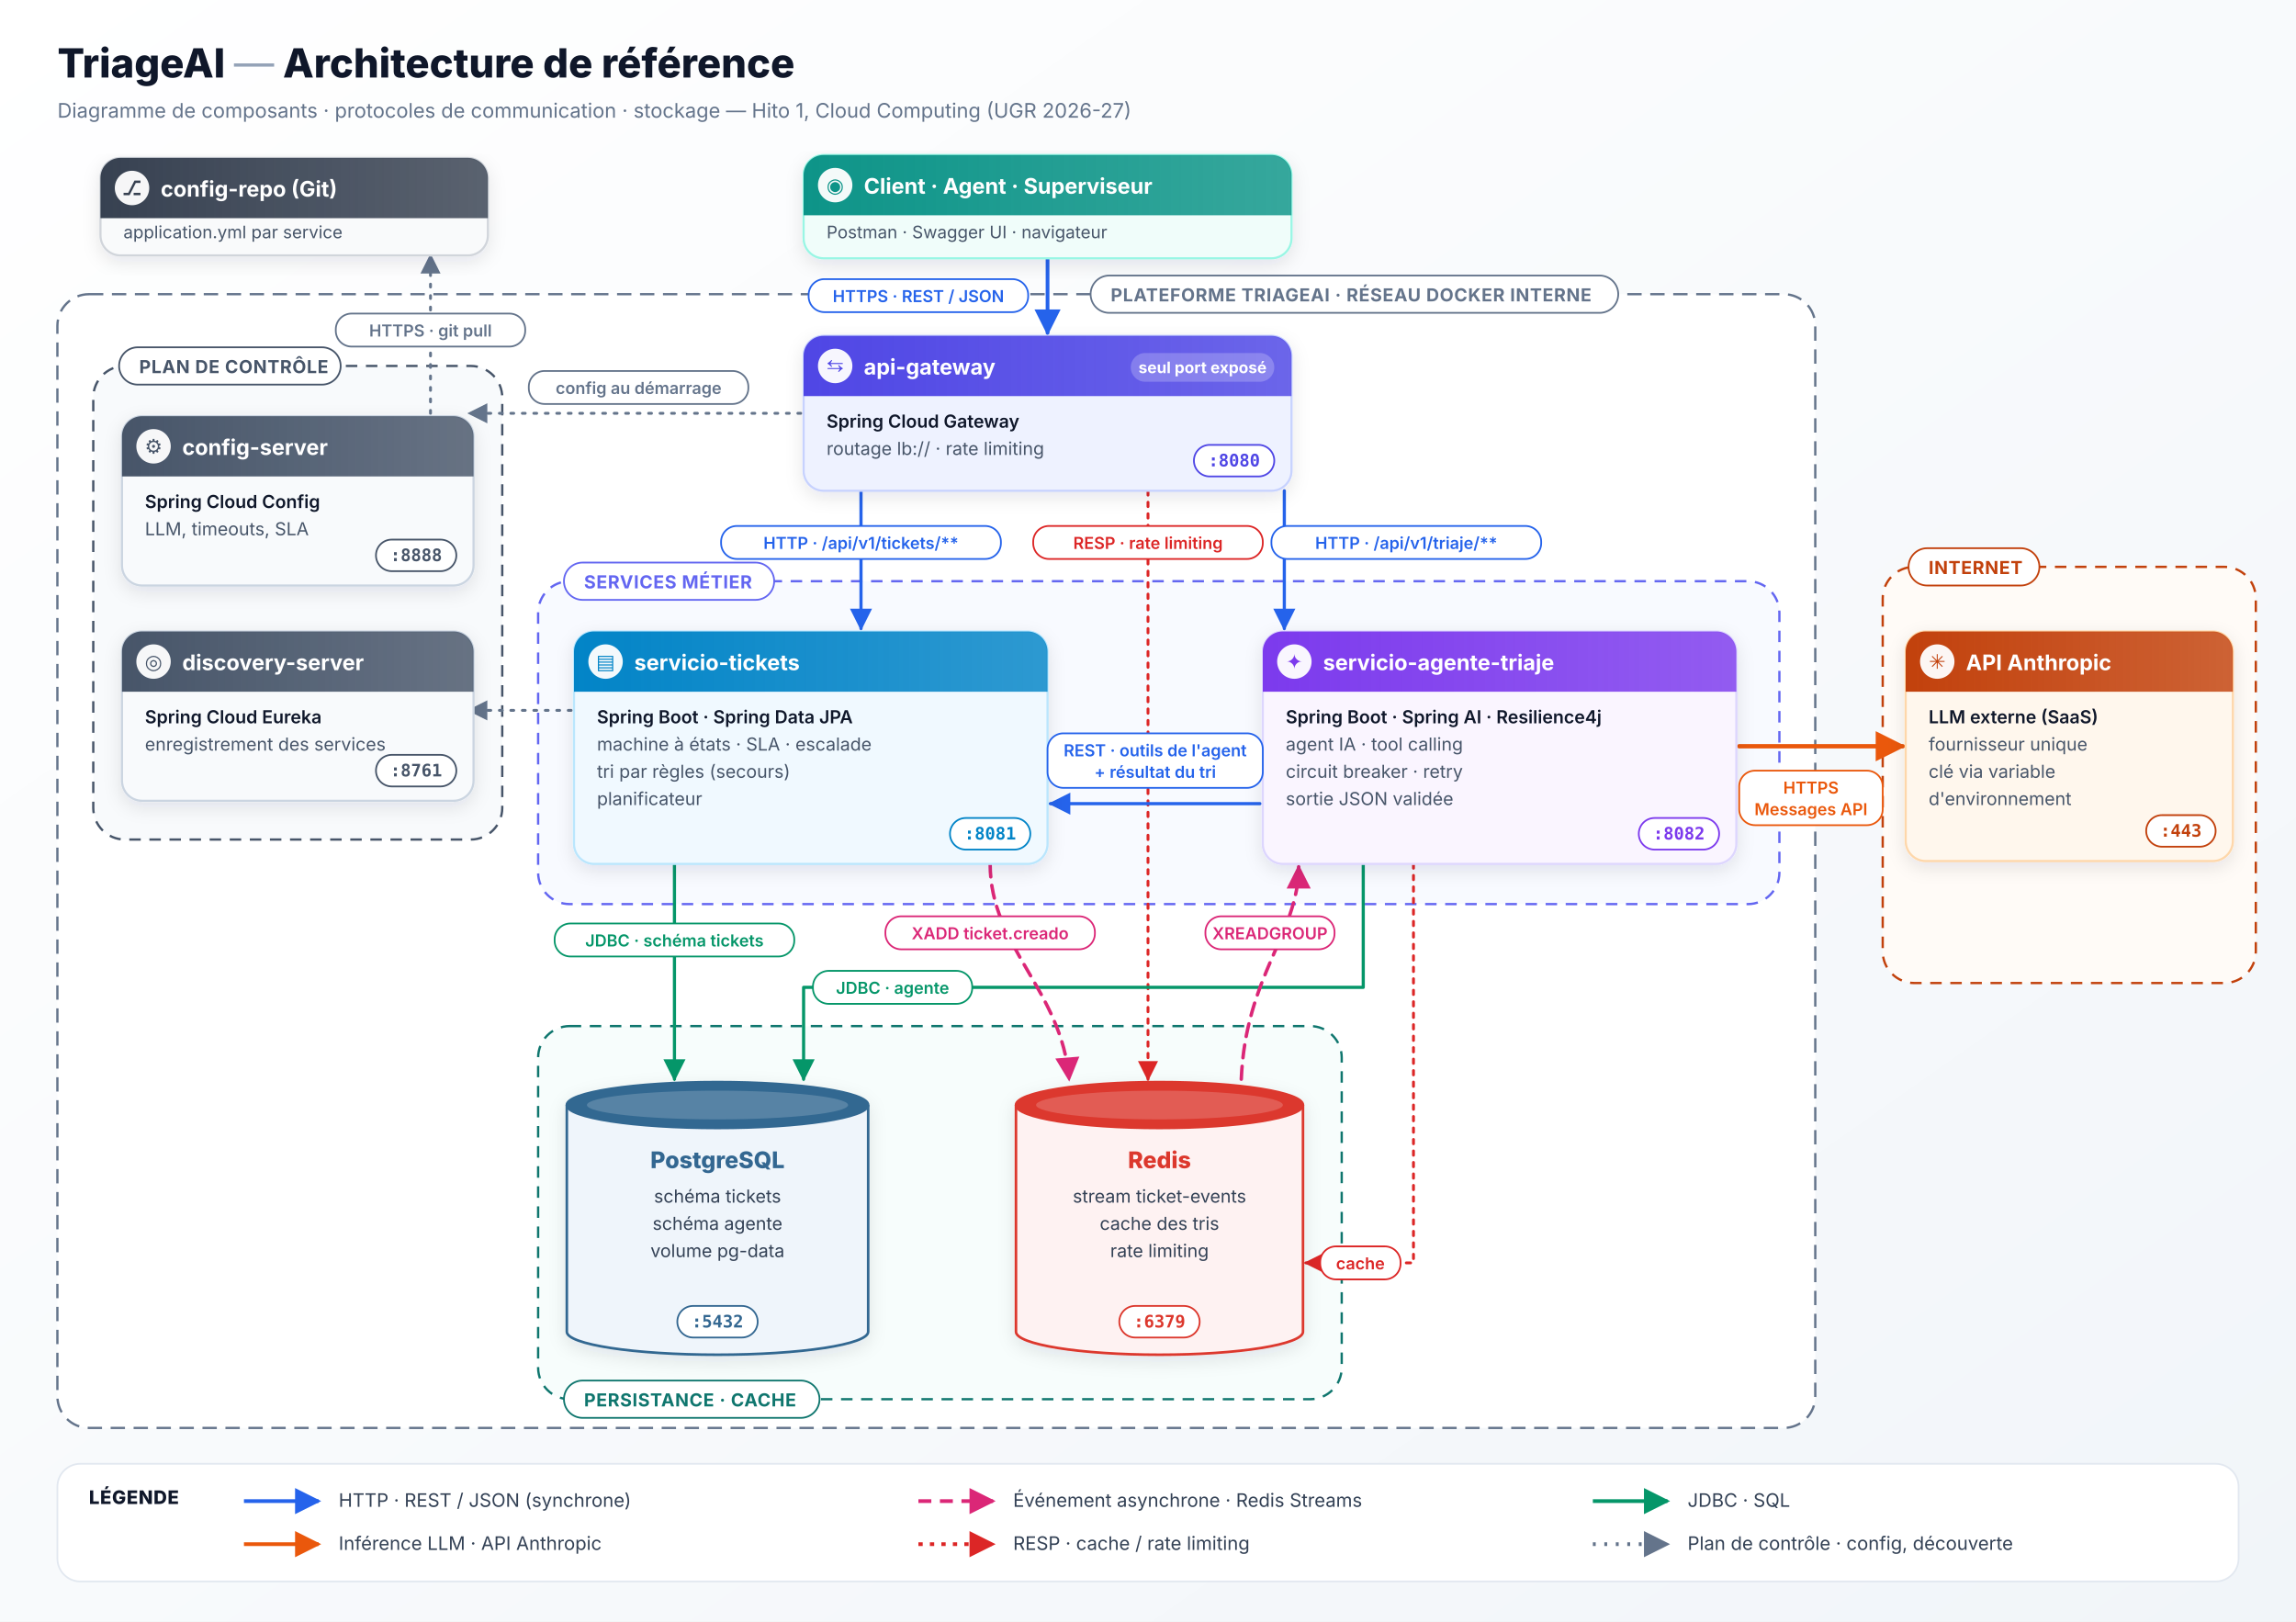
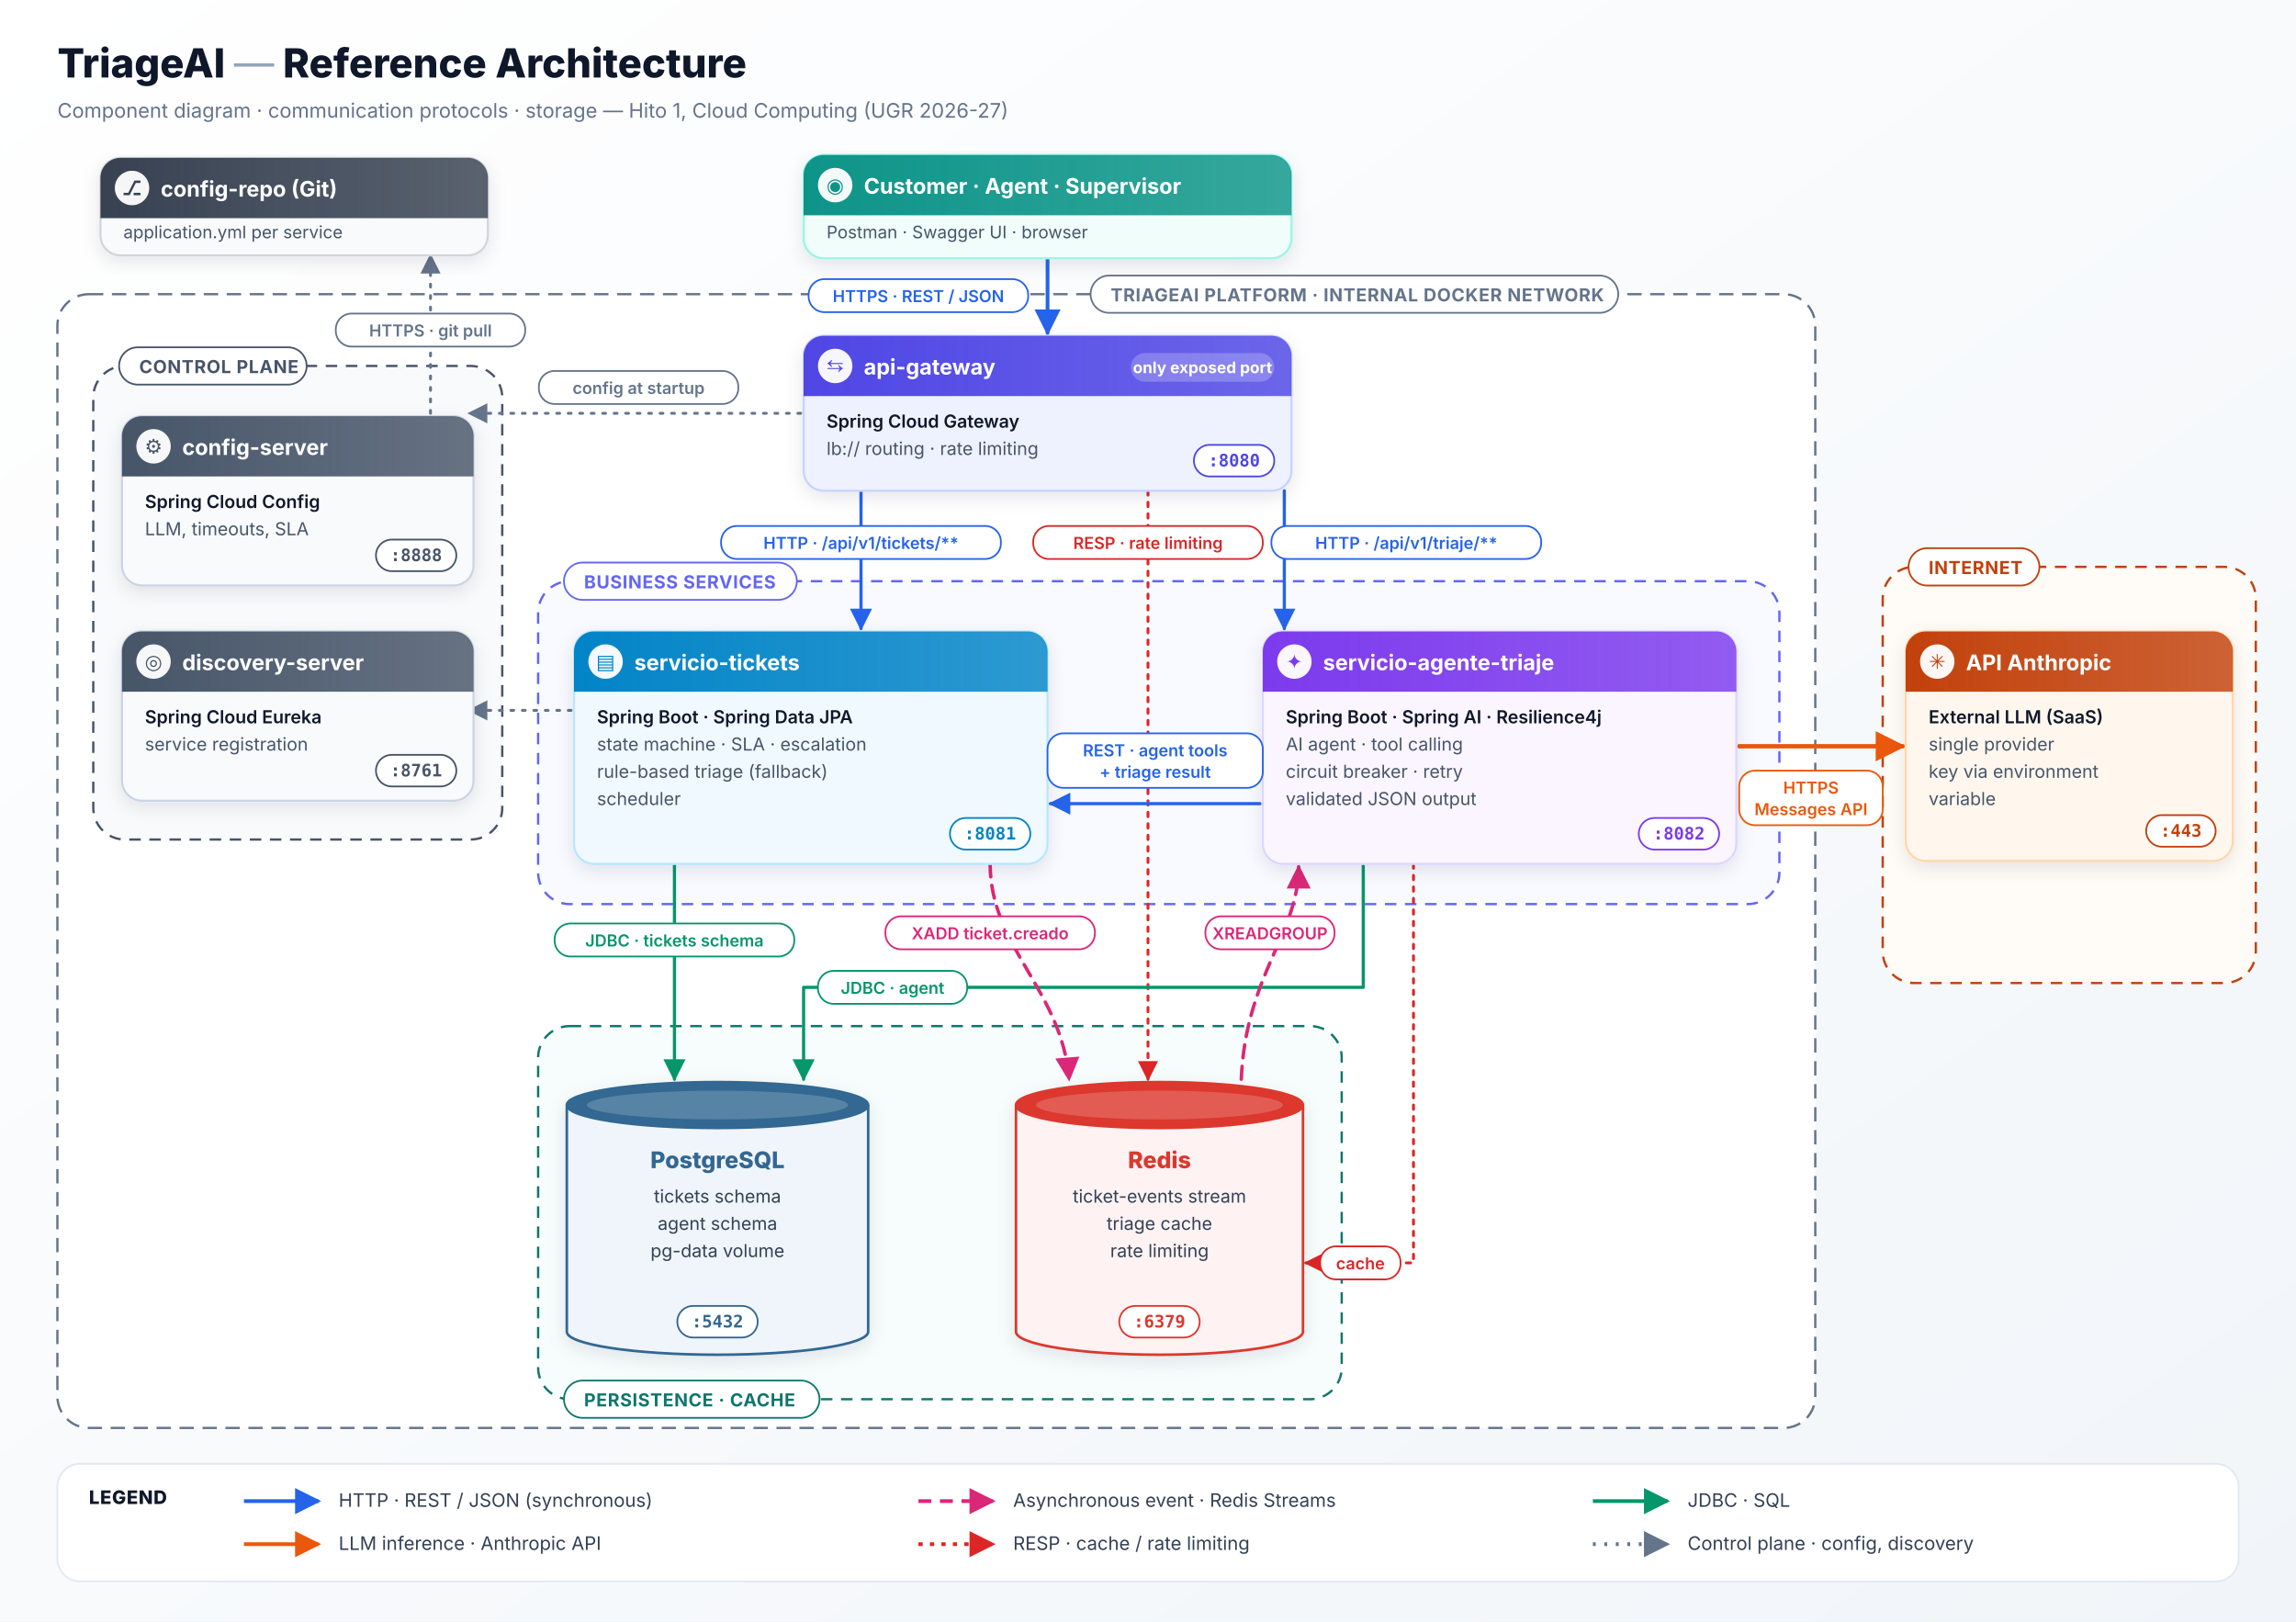
<svg xmlns="http://www.w3.org/2000/svg" width="1600" height="1130" viewBox="0 0 1600 1130" font-family="Inter, 'Segoe UI', Helvetica, Arial, sans-serif">
  <defs>
    <filter id="sh" x="-10%" y="-10%" width="120%" height="130%">
      <feDropShadow dx="0" dy="4" stdDeviation="6" flood-color="#0F172A" flood-opacity="0.10" />
    </filter>
    <linearGradient id="bg" x1="0" y1="0" x2="1" y2="1">
      <stop offset="0" stop-color="#FFFFFF" />
      <stop offset="1" stop-color="#F1F5F9" />
    </linearGradient>
    <marker id="m-rest" viewBox="0 0 10 10" refX="9" refY="5" markerWidth="7" markerHeight="7" orient="auto-start-reverse">
      <path d="M0,0 L10,5 L0,10 z" fill="#2563EB" />
    </marker>
    <marker id="m-async" viewBox="0 0 10 10" refX="9" refY="5" markerWidth="7" markerHeight="7" orient="auto-start-reverse">
      <path d="M0,0 L10,5 L0,10 z" fill="#DB2777" />
    </marker>
    <marker id="m-jdbc" viewBox="0 0 10 10" refX="9" refY="5" markerWidth="7" markerHeight="7" orient="auto-start-reverse">
      <path d="M0,0 L10,5 L0,10 z" fill="#059669" />
    </marker>
    <marker id="m-llm" viewBox="0 0 10 10" refX="9" refY="5" markerWidth="7" markerHeight="7" orient="auto-start-reverse">
      <path d="M0,0 L10,5 L0,10 z" fill="#EA580C" />
    </marker>
    <marker id="m-resp" viewBox="0 0 10 10" refX="9" refY="5" markerWidth="7" markerHeight="7" orient="auto-start-reverse">
      <path d="M0,0 L10,5 L0,10 z" fill="#DC2626" />
    </marker>
    <marker id="m-control" viewBox="0 0 10 10" refX="9" refY="5" markerWidth="7" markerHeight="7" orient="auto-start-reverse">
      <path d="M0,0 L10,5 L0,10 z" fill="#64748B" />
    </marker>
    <linearGradient id="h-client" x1="0" y1="0" x2="1" y2="0">
      <stop offset="0" stop-color="#0D9488" />
      <stop offset="1" stop-color="#0D9488" stop-opacity="0.82" />
    </linearGradient>
    <linearGradient id="h-gateway" x1="0" y1="0" x2="1" y2="0">
      <stop offset="0" stop-color="#4F46E5" />
      <stop offset="1" stop-color="#4F46E5" stop-opacity="0.82" />
    </linearGradient>
    <linearGradient id="h-control" x1="0" y1="0" x2="1" y2="0">
      <stop offset="0" stop-color="#475569" />
      <stop offset="1" stop-color="#475569" stop-opacity="0.82" />
    </linearGradient>
    <linearGradient id="h-tickets" x1="0" y1="0" x2="1" y2="0">
      <stop offset="0" stop-color="#0284C7" />
      <stop offset="1" stop-color="#0284C7" stop-opacity="0.82" />
    </linearGradient>
    <linearGradient id="h-agente" x1="0" y1="0" x2="1" y2="0">
      <stop offset="0" stop-color="#7C3AED" />
      <stop offset="1" stop-color="#7C3AED" stop-opacity="0.82" />
    </linearGradient>
    <linearGradient id="h-postgres" x1="0" y1="0" x2="1" y2="0">
      <stop offset="0" stop-color="#336791" />
      <stop offset="1" stop-color="#336791" stop-opacity="0.82" />
    </linearGradient>
    <linearGradient id="h-redis" x1="0" y1="0" x2="1" y2="0">
      <stop offset="0" stop-color="#DC382D" />
      <stop offset="1" stop-color="#DC382D" stop-opacity="0.82" />
    </linearGradient>
    <linearGradient id="h-anthropic" x1="0" y1="0" x2="1" y2="0">
      <stop offset="0" stop-color="#C2410C" />
      <stop offset="1" stop-color="#C2410C" stop-opacity="0.82" />
    </linearGradient>
    <linearGradient id="h-git" x1="0" y1="0" x2="1" y2="0">
      <stop offset="0" stop-color="#374151" />
      <stop offset="1" stop-color="#374151" stop-opacity="0.82" />
    </linearGradient>
  </defs>
  <rect width="1600" height="1130" fill="url(#bg)" />
-   <text x="40" y="54" font-size="28" font-weight="800" fill="#0F172A">TriageAI <tspan fill="#94A3B8" font-weight="400">—</tspan> Architecture de référence</text>
-   <text x="40" y="82" font-size="14" fill="#64748B">Diagramme de composants · protocoles de communication · stockage — Hito 1, Cloud Computing (UGR 2026-27)</text>
+   <text x="40" y="54" font-size="28" font-weight="800" fill="#0F172A">TriageAI <tspan fill="#94A3B8" font-weight="400">—</tspan> Reference Architecture</text>
+   <text x="40" y="82" font-size="14" fill="#64748B">Component diagram · communication protocols · storage — Hito 1, Cloud Computing (UGR 2026-27)</text>
  <rect x="40" y="205" width="1225" height="790" rx="22" fill="#FFFFFF" stroke="#64748B" stroke-width="1.6" stroke-dasharray="10 6" />
  <rect x="760" y="192" width="367.7" height="26" rx="13" fill="#FFFFFF" stroke="#64748B" stroke-width="1.2" />
-   <text x="774" y="210" font-size="12.5" font-weight="700" fill="#64748B" letter-spacing="0.4">PLATEFORME TRIAGEAI · RÉSEAU DOCKER INTERNE</text>
+   <text x="774" y="210" font-size="12.5" font-weight="700" fill="#64748B" letter-spacing="0.4">TRIAGEAI PLATFORM · INTERNAL DOCKER NETWORK</text>
  <rect x="65" y="255" width="285" height="330" rx="22" fill="#F8FAFC" stroke="#475569" stroke-width="1.6" stroke-dasharray="8 6" />
-   <rect x="83" y="242" width="154.4" height="26" rx="13" fill="#FFFFFF" stroke="#475569" stroke-width="1.2" />
-   <text x="97" y="260" font-size="12.5" font-weight="700" fill="#475569" letter-spacing="0.4">PLAN DE CONTRÔLE</text>
+   <rect x="83" y="242" width="130.7" height="26" rx="13" fill="#FFFFFF" stroke="#475569" stroke-width="1.2" />
+   <text x="97" y="260" font-size="12.5" font-weight="700" fill="#475569" letter-spacing="0.4">CONTROL PLANE</text>
  <rect x="375" y="405" width="865" height="225" rx="22" fill="#F8FAFF" stroke="#6366F1" stroke-width="1.6" stroke-dasharray="8 6" />
-   <rect x="393" y="392" width="146.5" height="26" rx="13" fill="#FFFFFF" stroke="#6366F1" stroke-width="1.2" />
-   <text x="407" y="410" font-size="12.5" font-weight="700" fill="#6366F1" letter-spacing="0.4">SERVICES MÉTIER</text>
+   <rect x="393" y="392" width="162.3" height="26" rx="13" fill="#FFFFFF" stroke="#6366F1" stroke-width="1.2" />
+   <text x="407" y="410" font-size="12.5" font-weight="700" fill="#6366F1" letter-spacing="0.4">BUSINESS SERVICES</text>
  <rect x="375" y="715" width="560" height="260" rx="22" fill="#F7FDFC" stroke="#0F766E" stroke-width="1.6" stroke-dasharray="8 6" />
  <rect x="393" y="962" width="178.1" height="26" rx="13" fill="#FFFFFF" stroke="#0F766E" stroke-width="1.2" />
-   <text x="407" y="980" font-size="12.5" font-weight="700" fill="#0F766E" letter-spacing="0.4">PERSISTANCE · CACHE</text>
+   <text x="407" y="980" font-size="12.5" font-weight="700" fill="#0F766E" letter-spacing="0.4">PERSISTENCE · CACHE</text>
  <rect x="1312" y="395" width="260" height="290" rx="22" fill="#FFFBF7" stroke="#C2410C" stroke-width="1.6" stroke-dasharray="8 6" />
  <rect x="1330" y="382" width="91.2" height="26" rx="13" fill="#FFFFFF" stroke="#C2410C" stroke-width="1.2" />
  <text x="1344" y="400" font-size="12.5" font-weight="700" fill="#C2410C" letter-spacing="0.4">INTERNET</text>
  <path d="M730,180 V232" fill="none" stroke="#2563EB" stroke-width="2.6" stroke-linecap="round" stroke-linejoin="round" marker-end="url(#m-rest)" />
  <path d="M600,342 V438" fill="none" stroke="#2563EB" stroke-width="2.2" stroke-linecap="round" stroke-linejoin="round" marker-end="url(#m-rest)" />
  <path d="M895,342 V438" fill="none" stroke="#2563EB" stroke-width="2.2" stroke-linecap="round" stroke-linejoin="round" marker-end="url(#m-rest)" />
  <path d="M800,342 V752" fill="none" stroke="#DC2626" stroke-width="2" stroke-dasharray="3 5" stroke-linecap="round" stroke-linejoin="round" marker-end="url(#m-resp)" />
  <path d="M878,560 H732" fill="none" stroke="#2563EB" stroke-width="2.2" stroke-linecap="round" stroke-linejoin="round" marker-end="url(#m-rest)" />
  <path d="M470,602 V752" fill="none" stroke="#059669" stroke-width="2.2" stroke-linecap="round" stroke-linejoin="round" marker-end="url(#m-jdbc)" />
  <path d="M950,602 V688 H560 V752" fill="none" stroke="#059669" stroke-width="2.2" stroke-linecap="round" stroke-linejoin="round" marker-end="url(#m-jdbc)" />
  <path d="M690,602 C690,660 740,690 745,752" fill="none" stroke="#DB2777" stroke-width="2.4" stroke-dasharray="9 6" stroke-linecap="round" stroke-linejoin="round" marker-end="url(#m-async)" />
  <path d="M865,752 C868,680 905,650 905,604" fill="none" stroke="#DB2777" stroke-width="2.4" stroke-dasharray="9 6" stroke-linecap="round" stroke-linejoin="round" marker-end="url(#m-async)" />
  <path d="M985,602 V880 H910" fill="none" stroke="#DC2626" stroke-width="2" stroke-dasharray="3 5" stroke-linecap="round" stroke-linejoin="round" marker-end="url(#m-resp)" />
  <path d="M1212,520 H1326" fill="none" stroke="#EA580C" stroke-width="3" stroke-linecap="round" stroke-linejoin="round" marker-end="url(#m-llm)" />
  <path d="M558,288 H327" fill="none" stroke="#64748B" stroke-width="2" stroke-dasharray="2 6" stroke-linecap="round" stroke-linejoin="round" marker-end="url(#m-control)" />
  <path d="M398,495 H327" fill="none" stroke="#64748B" stroke-width="2" stroke-dasharray="2 6" stroke-linecap="round" stroke-linejoin="round" marker-end="url(#m-control)" />
  <path d="M300,288 V178" fill="none" stroke="#64748B" stroke-width="2" stroke-dasharray="2 6" stroke-linecap="round" stroke-linejoin="round" marker-end="url(#m-control)" />
  <g filter="url(#sh)">
    <rect x="70" y="110" width="270" height="68" rx="14" fill="#F9FAFB" stroke="#D1D5DB" stroke-width="1.5" />
  </g>
  <path d="M70,124 a14,14 0 0 1 14,-14 h242 a14,14 0 0 1 14,14 v28 h-270 z" fill="url(#h-git)" />
  <circle cx="92" cy="131" r="12" fill="#FFFFFF" fill-opacity="0.95" />
  <text x="92" y="136" font-size="14" text-anchor="middle" font-weight="700" fill="#374151">⎇</text>
  <text x="112" y="137" font-size="15" font-weight="700" fill="#FFFFFF">config-repo (Git)</text>
-   <text x="86" y="166" font-size="12" fill="#475569">application.yml par service</text>
+   <text x="86" y="166" font-size="12" fill="#475569">application.yml per service</text>
  <g filter="url(#sh)">
    <rect x="560" y="108" width="340" height="72" rx="14" fill="#F0FDFA" stroke="#99F6E4" stroke-width="1.5" />
  </g>
  <path d="M560,122 a14,14 0 0 1 14,-14 h312 a14,14 0 0 1 14,14 v28 h-340 z" fill="url(#h-client)" />
  <circle cx="582" cy="129" r="12" fill="#FFFFFF" fill-opacity="0.95" />
  <text x="582" y="134" font-size="14" text-anchor="middle" font-weight="700" fill="#0D9488">◉</text>
-   <text x="602" y="135" font-size="15" font-weight="700" fill="#FFFFFF">Client · Agent · Superviseur</text>
-   <text x="576" y="166" font-size="12" fill="#475569">Postman · Swagger UI · navigateur</text>
+   <text x="602" y="135" font-size="15" font-weight="700" fill="#FFFFFF">Customer · Agent · Supervisor</text>
+   <text x="576" y="166" font-size="12" fill="#475569">Postman · Swagger UI · browser</text>
  <g filter="url(#sh)">
    <rect x="560" y="234" width="340" height="108" rx="14" fill="#EEF2FF" stroke="#C7D2FE" stroke-width="1.5" />
  </g>
  <path d="M560,248 a14,14 0 0 1 14,-14 h312 a14,14 0 0 1 14,14 v28 h-340 z" fill="url(#h-gateway)" />
  <circle cx="582" cy="255" r="12" fill="#FFFFFF" fill-opacity="0.95" />
  <text x="582" y="260" font-size="14" text-anchor="middle" font-weight="700" fill="#4F46E5">⇆</text>
  <text x="602" y="261" font-size="15" font-weight="700" fill="#FFFFFF">api-gateway</text>
  <text x="576" y="298" font-size="12.5" font-weight="600" fill="#0F172A">Spring Cloud Gateway</text>
-   <text x="576" y="317" font-size="12.5" font-weight="400" fill="#475569">routage lb:// · rate limiting</text>
+   <text x="576" y="317" font-size="12.5" font-weight="400" fill="#475569">lb:// routing · rate limiting</text>
  <rect x="832.0" y="310" width="56.0" height="22" rx="11" fill="#FFFFFF" stroke="#4F46E5" stroke-width="1.2" />
  <text x="860.0" y="325" font-size="12" font-weight="700" text-anchor="middle" fill="#4F46E5" font-family="'DejaVu Sans Mono', Consolas, monospace">:8080</text>
  <rect x="788" y="246" width="100" height="20" rx="10" fill="#FFFFFF" fill-opacity="0.22" />
-   <text x="838" y="260" font-size="11" font-weight="700" text-anchor="middle" fill="#FFFFFF">seul port exposé</text>
+   <text x="838" y="260" font-size="11" font-weight="700" text-anchor="middle" fill="#FFFFFF">only exposed port</text>
  <g filter="url(#sh)">
    <rect x="85" y="290" width="245" height="118" rx="14" fill="#F8FAFC" stroke="#CBD5E1" stroke-width="1.5" />
  </g>
  <path d="M85,304 a14,14 0 0 1 14,-14 h217 a14,14 0 0 1 14,14 v28 h-245 z" fill="url(#h-control)" />
  <circle cx="107" cy="311" r="12" fill="#FFFFFF" fill-opacity="0.95" />
  <text x="107" y="316" font-size="14" text-anchor="middle" font-weight="700" fill="#475569">⚙</text>
  <text x="127" y="317" font-size="15" font-weight="700" fill="#FFFFFF">config-server</text>
  <text x="101" y="354" font-size="12.5" font-weight="600" fill="#0F172A">Spring Cloud Config</text>
  <text x="101" y="373" font-size="12.5" font-weight="400" fill="#475569">LLM, timeouts, SLA</text>
  <rect x="262.0" y="376" width="56.0" height="22" rx="11" fill="#FFFFFF" stroke="#475569" stroke-width="1.2" />
  <text x="290.0" y="391" font-size="12" font-weight="700" text-anchor="middle" fill="#475569" font-family="'DejaVu Sans Mono', Consolas, monospace">:8888</text>
  <g filter="url(#sh)">
    <rect x="85" y="440" width="245" height="118" rx="14" fill="#F8FAFC" stroke="#CBD5E1" stroke-width="1.5" />
  </g>
  <path d="M85,454 a14,14 0 0 1 14,-14 h217 a14,14 0 0 1 14,14 v28 h-245 z" fill="url(#h-control)" />
  <circle cx="107" cy="461" r="12" fill="#FFFFFF" fill-opacity="0.95" />
  <text x="107" y="466" font-size="14" text-anchor="middle" font-weight="700" fill="#475569">◎</text>
  <text x="127" y="467" font-size="15" font-weight="700" fill="#FFFFFF">discovery-server</text>
  <text x="101" y="504" font-size="12.5" font-weight="600" fill="#0F172A">Spring Cloud Eureka</text>
-   <text x="101" y="523" font-size="12.5" font-weight="400" fill="#475569">enregistrement des services</text>
+   <text x="101" y="523" font-size="12.5" font-weight="400" fill="#475569">service registration</text>
  <rect x="262.0" y="526" width="56.0" height="22" rx="11" fill="#FFFFFF" stroke="#475569" stroke-width="1.2" />
  <text x="290.0" y="541" font-size="12" font-weight="700" text-anchor="middle" fill="#475569" font-family="'DejaVu Sans Mono', Consolas, monospace">:8761</text>
  <g filter="url(#sh)">
    <rect x="400" y="440" width="330" height="162" rx="14" fill="#F0F9FF" stroke="#BAE6FD" stroke-width="1.5" />
  </g>
  <path d="M400,454 a14,14 0 0 1 14,-14 h302 a14,14 0 0 1 14,14 v28 h-330 z" fill="url(#h-tickets)" />
  <circle cx="422" cy="461" r="12" fill="#FFFFFF" fill-opacity="0.95" />
  <text x="422" y="466" font-size="14" text-anchor="middle" font-weight="700" fill="#0284C7">▤</text>
  <text x="442" y="467" font-size="15" font-weight="700" fill="#FFFFFF">servicio-tickets</text>
  <text x="416" y="504" font-size="12.5" font-weight="600" fill="#0F172A">Spring Boot · Spring Data JPA</text>
-   <text x="416" y="523" font-size="12.5" font-weight="400" fill="#475569">machine à états · SLA · escalade</text>
-   <text x="416" y="542" font-size="12.5" font-weight="400" fill="#475569">tri par règles (secours)</text>
-   <text x="416" y="561" font-size="12.5" font-weight="400" fill="#475569">planificateur</text>
+   <text x="416" y="523" font-size="12.5" font-weight="400" fill="#475569">state machine · SLA · escalation</text>
+   <text x="416" y="542" font-size="12.5" font-weight="400" fill="#475569">rule-based triage (fallback)</text>
+   <text x="416" y="561" font-size="12.5" font-weight="400" fill="#475569">scheduler</text>
  <rect x="662.0" y="570" width="56.0" height="22" rx="11" fill="#FFFFFF" stroke="#0284C7" stroke-width="1.2" />
  <text x="690.0" y="585" font-size="12" font-weight="700" text-anchor="middle" fill="#0284C7" font-family="'DejaVu Sans Mono', Consolas, monospace">:8081</text>
  <g filter="url(#sh)">
    <rect x="880" y="440" width="330" height="162" rx="14" fill="#FAF5FF" stroke="#DDD6FE" stroke-width="1.5" />
  </g>
  <path d="M880,454 a14,14 0 0 1 14,-14 h302 a14,14 0 0 1 14,14 v28 h-330 z" fill="url(#h-agente)" />
  <circle cx="902" cy="461" r="12" fill="#FFFFFF" fill-opacity="0.95" />
  <text x="902" y="466" font-size="14" text-anchor="middle" font-weight="700" fill="#7C3AED">✦</text>
  <text x="922" y="467" font-size="15" font-weight="700" fill="#FFFFFF">servicio-agente-triaje</text>
  <text x="896" y="504" font-size="12.5" font-weight="600" fill="#0F172A">Spring Boot · Spring AI · Resilience4j</text>
-   <text x="896" y="523" font-size="12.5" font-weight="400" fill="#475569">agent IA · tool calling</text>
+   <text x="896" y="523" font-size="12.5" font-weight="400" fill="#475569">AI agent · tool calling</text>
  <text x="896" y="542" font-size="12.5" font-weight="400" fill="#475569">circuit breaker · retry</text>
-   <text x="896" y="561" font-size="12.5" font-weight="400" fill="#475569">sortie JSON validée</text>
+   <text x="896" y="561" font-size="12.5" font-weight="400" fill="#475569">validated JSON output</text>
  <rect x="1142.0" y="570" width="56.0" height="22" rx="11" fill="#FFFFFF" stroke="#7C3AED" stroke-width="1.2" />
  <text x="1170.0" y="585" font-size="12" font-weight="700" text-anchor="middle" fill="#7C3AED" font-family="'DejaVu Sans Mono', Consolas, monospace">:8082</text>
  <g filter="url(#sh)">
    <path d="M395.0,770 v158 a105.0,16 0 0 0 210,0 v-158" fill="#EFF5FB" stroke="#336791" stroke-width="1.8" />
    <ellipse cx="500" cy="770" rx="105.0" ry="16" fill="#336791" stroke="#336791" stroke-width="1.8" />
  </g>
  <ellipse cx="500" cy="770" rx="91.0" ry="10" fill="#FFFFFF" fill-opacity="0.18" />
  <text x="500" y="814" font-size="16" font-weight="800" text-anchor="middle" fill="#336791">PostgreSQL</text>
-   <text x="500" y="838" font-size="12.5" text-anchor="middle" fill="#334155">schéma tickets</text>
-   <text x="500" y="857" font-size="12.5" text-anchor="middle" fill="#334155">schéma agente</text>
-   <text x="500" y="876" font-size="12.5" text-anchor="middle" fill="#334155">volume pg-data</text>
+   <text x="500" y="838" font-size="12.5" text-anchor="middle" fill="#334155">tickets schema</text>
+   <text x="500" y="857" font-size="12.5" text-anchor="middle" fill="#334155">agent schema</text>
+   <text x="500" y="876" font-size="12.5" text-anchor="middle" fill="#334155">pg-data volume</text>
  <rect x="472.0" y="910" width="56.0" height="22" rx="11" fill="#FFFFFF" stroke="#336791" stroke-width="1.2" />
  <text x="500" y="925" font-size="12" font-weight="700" text-anchor="middle" fill="#336791" font-family="'DejaVu Sans Mono', Consolas, monospace">:5432</text>
  <g filter="url(#sh)">
    <path d="M708.0,770 v158 a100.0,16 0 0 0 200,0 v-158" fill="#FEF2F2" stroke="#DC382D" stroke-width="1.8" />
    <ellipse cx="808" cy="770" rx="100.0" ry="16" fill="#DC382D" stroke="#DC382D" stroke-width="1.8" />
  </g>
  <ellipse cx="808" cy="770" rx="86.0" ry="10" fill="#FFFFFF" fill-opacity="0.18" />
  <text x="808" y="814" font-size="16" font-weight="800" text-anchor="middle" fill="#DC382D">Redis</text>
-   <text x="808" y="838" font-size="12.5" text-anchor="middle" fill="#334155">stream ticket-events</text>
-   <text x="808" y="857" font-size="12.5" text-anchor="middle" fill="#334155">cache des tris</text>
+   <text x="808" y="838" font-size="12.5" text-anchor="middle" fill="#334155">ticket-events stream</text>
+   <text x="808" y="857" font-size="12.5" text-anchor="middle" fill="#334155">triage cache</text>
  <text x="808" y="876" font-size="12.5" text-anchor="middle" fill="#334155">rate limiting</text>
  <rect x="780.0" y="910" width="56.0" height="22" rx="11" fill="#FFFFFF" stroke="#DC382D" stroke-width="1.2" />
  <text x="808" y="925" font-size="12" font-weight="700" text-anchor="middle" fill="#DC382D" font-family="'DejaVu Sans Mono', Consolas, monospace">:6379</text>
  <g filter="url(#sh)">
    <rect x="1328" y="440" width="228" height="160" rx="14" fill="#FFF7ED" stroke="#FED7AA" stroke-width="1.5" />
  </g>
  <path d="M1328,454 a14,14 0 0 1 14,-14 h200 a14,14 0 0 1 14,14 v28 h-228 z" fill="url(#h-anthropic)" />
  <circle cx="1350" cy="461" r="12" fill="#FFFFFF" fill-opacity="0.95" />
  <text x="1350" y="466" font-size="14" text-anchor="middle" font-weight="700" fill="#C2410C">✳</text>
  <text x="1370" y="467" font-size="15" font-weight="700" fill="#FFFFFF">API Anthropic</text>
-   <text x="1344" y="504" font-size="12.5" font-weight="600" fill="#0F172A">LLM externe (SaaS)</text>
-   <text x="1344" y="523" font-size="12.5" font-weight="400" fill="#475569">fournisseur unique</text>
-   <text x="1344" y="542" font-size="12.5" font-weight="400" fill="#475569">clé via variable</text>
-   <text x="1344" y="561" font-size="12.5" font-weight="400" fill="#475569">d'environnement</text>
+   <text x="1344" y="504" font-size="12.5" font-weight="600" fill="#0F172A">External LLM (SaaS)</text>
+   <text x="1344" y="523" font-size="12.5" font-weight="400" fill="#475569">single provider</text>
+   <text x="1344" y="542" font-size="12.5" font-weight="400" fill="#475569">key via environment</text>
+   <text x="1344" y="561" font-size="12.5" font-weight="400" fill="#475569">variable</text>
  <rect x="1495.6" y="568" width="48.4" height="22" rx="11" fill="#FFFFFF" stroke="#C2410C" stroke-width="1.2" />
  <text x="1519.8" y="583" font-size="12" font-weight="700" text-anchor="middle" fill="#C2410C" font-family="'DejaVu Sans Mono', Consolas, monospace">:443</text>
  <rect x="563.5" y="194.5" width="153.0" height="23" rx="11" fill="#FFFFFF" stroke="#2563EB" stroke-width="1.2" />
  <text x="640" y="210.5" font-size="11.5" font-weight="600" text-anchor="middle" fill="#2563EB">HTTPS · REST / JSON</text>
  <rect x="502.5" y="366.5" width="195.0" height="23" rx="11" fill="#FFFFFF" stroke="#2563EB" stroke-width="1.2" />
  <text x="600" y="382.5" font-size="11.5" font-weight="600" text-anchor="middle" fill="#2563EB">HTTP · /api/v1/tickets/**</text>
  <rect x="886.0" y="366.5" width="188.0" height="23" rx="11" fill="#FFFFFF" stroke="#2563EB" stroke-width="1.2" />
  <text x="980" y="382.5" font-size="11.5" font-weight="600" text-anchor="middle" fill="#2563EB">HTTP · /api/v1/triaje/**</text>
  <rect x="720.0" y="366.5" width="160.0" height="23" rx="11" fill="#FFFFFF" stroke="#DC2626" stroke-width="1.2" />
  <text x="800" y="382.5" font-size="11.5" font-weight="600" text-anchor="middle" fill="#DC2626">RESP · rate limiting</text>
  <rect x="730.0" y="511.0" width="150" height="38" rx="11" fill="#FFFFFF" stroke="#2563EB" stroke-width="1.2" />
-   <text x="805" y="527.0" font-size="11.5" font-weight="600" text-anchor="middle" fill="#2563EB">REST · outils de l'agent</text>
-   <text x="805" y="542.0" font-size="11.5" font-weight="600" text-anchor="middle" fill="#2563EB">+ résultat du tri</text>
+   <text x="805" y="527.0" font-size="11.5" font-weight="600" text-anchor="middle" fill="#2563EB">REST · agent tools</text>
+   <text x="805" y="542.0" font-size="11.5" font-weight="600" text-anchor="middle" fill="#2563EB">+ triage result</text>
  <rect x="386.5" y="643.5" width="167.0" height="23" rx="11" fill="#FFFFFF" stroke="#059669" stroke-width="1.2" />
-   <text x="470" y="659.5" font-size="11.5" font-weight="600" text-anchor="middle" fill="#059669">JDBC · schéma tickets</text>
-   <rect x="566.5" y="676.5" width="111.0" height="23" rx="11" fill="#FFFFFF" stroke="#059669" stroke-width="1.2" />
-   <text x="622" y="692.5" font-size="11.5" font-weight="600" text-anchor="middle" fill="#059669">JDBC · agente</text>
+   <text x="470" y="659.5" font-size="11.5" font-weight="600" text-anchor="middle" fill="#059669">JDBC · tickets schema</text>
+   <rect x="570.0" y="676.5" width="104.0" height="23" rx="11" fill="#FFFFFF" stroke="#059669" stroke-width="1.2" />
+   <text x="622" y="692.5" font-size="11.5" font-weight="600" text-anchor="middle" fill="#059669">JDBC · agent</text>
  <rect x="617.0" y="638.5" width="146.0" height="23" rx="11" fill="#FFFFFF" stroke="#DB2777" stroke-width="1.2" />
  <text x="690" y="654.5" font-size="11.5" font-weight="600" text-anchor="middle" fill="#DB2777">XADD ticket.creado</text>
  <rect x="840.0" y="638.5" width="90.0" height="23" rx="11" fill="#FFFFFF" stroke="#DB2777" stroke-width="1.2" />
  <text x="885" y="654.5" font-size="11.5" font-weight="600" text-anchor="middle" fill="#DB2777">XREADGROUP</text>
  <rect x="920.0" y="868.5" width="56" height="23" rx="11" fill="#FFFFFF" stroke="#DC2626" stroke-width="1.2" />
  <text x="948" y="884.5" font-size="11.5" font-weight="600" text-anchor="middle" fill="#DC2626">cache</text>
  <rect x="1212.0" y="537.0" width="100" height="38" rx="11" fill="#FFFFFF" stroke="#EA580C" stroke-width="1.2" />
  <text x="1262" y="553.0" font-size="11.5" font-weight="600" text-anchor="middle" fill="#EA580C">HTTPS</text>
  <text x="1262" y="568.0" font-size="11.5" font-weight="600" text-anchor="middle" fill="#EA580C">Messages API</text>
-   <rect x="368.5" y="258.5" width="153.0" height="23" rx="11" fill="#FFFFFF" stroke="#64748B" stroke-width="1.2" />
-   <text x="445" y="274.5" font-size="11.5" font-weight="600" text-anchor="middle" fill="#64748B">config au démarrage</text>
+   <rect x="375.5" y="258.5" width="139.0" height="23" rx="11" fill="#FFFFFF" stroke="#64748B" stroke-width="1.2" />
+   <text x="445" y="274.5" font-size="11.5" font-weight="600" text-anchor="middle" fill="#64748B">config at startup</text>
  <rect x="234.0" y="218.5" width="132.0" height="23" rx="11" fill="#FFFFFF" stroke="#64748B" stroke-width="1.2" />
  <text x="300" y="234.5" font-size="11.5" font-weight="600" text-anchor="middle" fill="#64748B">HTTPS · git pull</text>
  <rect x="40" y="1020" width="1520" height="82" rx="16" fill="#FFFFFF" stroke="#E2E8F0" stroke-width="1.2" />
-   <text x="62" y="1048" font-size="13" font-weight="800" fill="#0F172A" letter-spacing="0.4">LÉGENDE</text>
+   <text x="62" y="1048" font-size="13" font-weight="800" fill="#0F172A" letter-spacing="0.4">LEGEND</text>
  <path d="M170,1046 H222" stroke="#2563EB" stroke-width="2.6" marker-end="url(#m-rest)" />
-   <text x="236" y="1050" font-size="13" fill="#334155">HTTP · REST / JSON (synchrone)</text>
+   <text x="236" y="1050" font-size="13" fill="#334155">HTTP · REST / JSON (synchronous)</text>
  <path d="M640,1046 H692" stroke="#DB2777" stroke-width="2.6" stroke-dasharray="9 6" marker-end="url(#m-async)" />
-   <text x="706" y="1050" font-size="13" fill="#334155">Événement asynchrone · Redis Streams</text>
+   <text x="706" y="1050" font-size="13" fill="#334155">Asynchronous event · Redis Streams</text>
  <path d="M1110,1046 H1162" stroke="#059669" stroke-width="2.6" marker-end="url(#m-jdbc)" />
  <text x="1176" y="1050" font-size="13" fill="#334155">JDBC · SQL</text>
  <path d="M170,1076 H222" stroke="#EA580C" stroke-width="2.6" marker-end="url(#m-llm)" />
-   <text x="236" y="1080" font-size="13" fill="#334155">Inférence LLM · API Anthropic</text>
+   <text x="236" y="1080" font-size="13" fill="#334155">LLM inference · Anthropic API</text>
  <path d="M640,1076 H692" stroke="#DC2626" stroke-width="2.6" stroke-dasharray="3 5" marker-end="url(#m-resp)" />
  <text x="706" y="1080" font-size="13" fill="#334155">RESP · cache / rate limiting</text>
  <path d="M1110,1076 H1162" stroke="#64748B" stroke-width="2.6" stroke-dasharray="2 6" marker-end="url(#m-control)" />
-   <text x="1176" y="1080" font-size="13" fill="#334155">Plan de contrôle · config, découverte</text>
+   <text x="1176" y="1080" font-size="13" fill="#334155">Control plane · config, discovery</text>
</svg>
